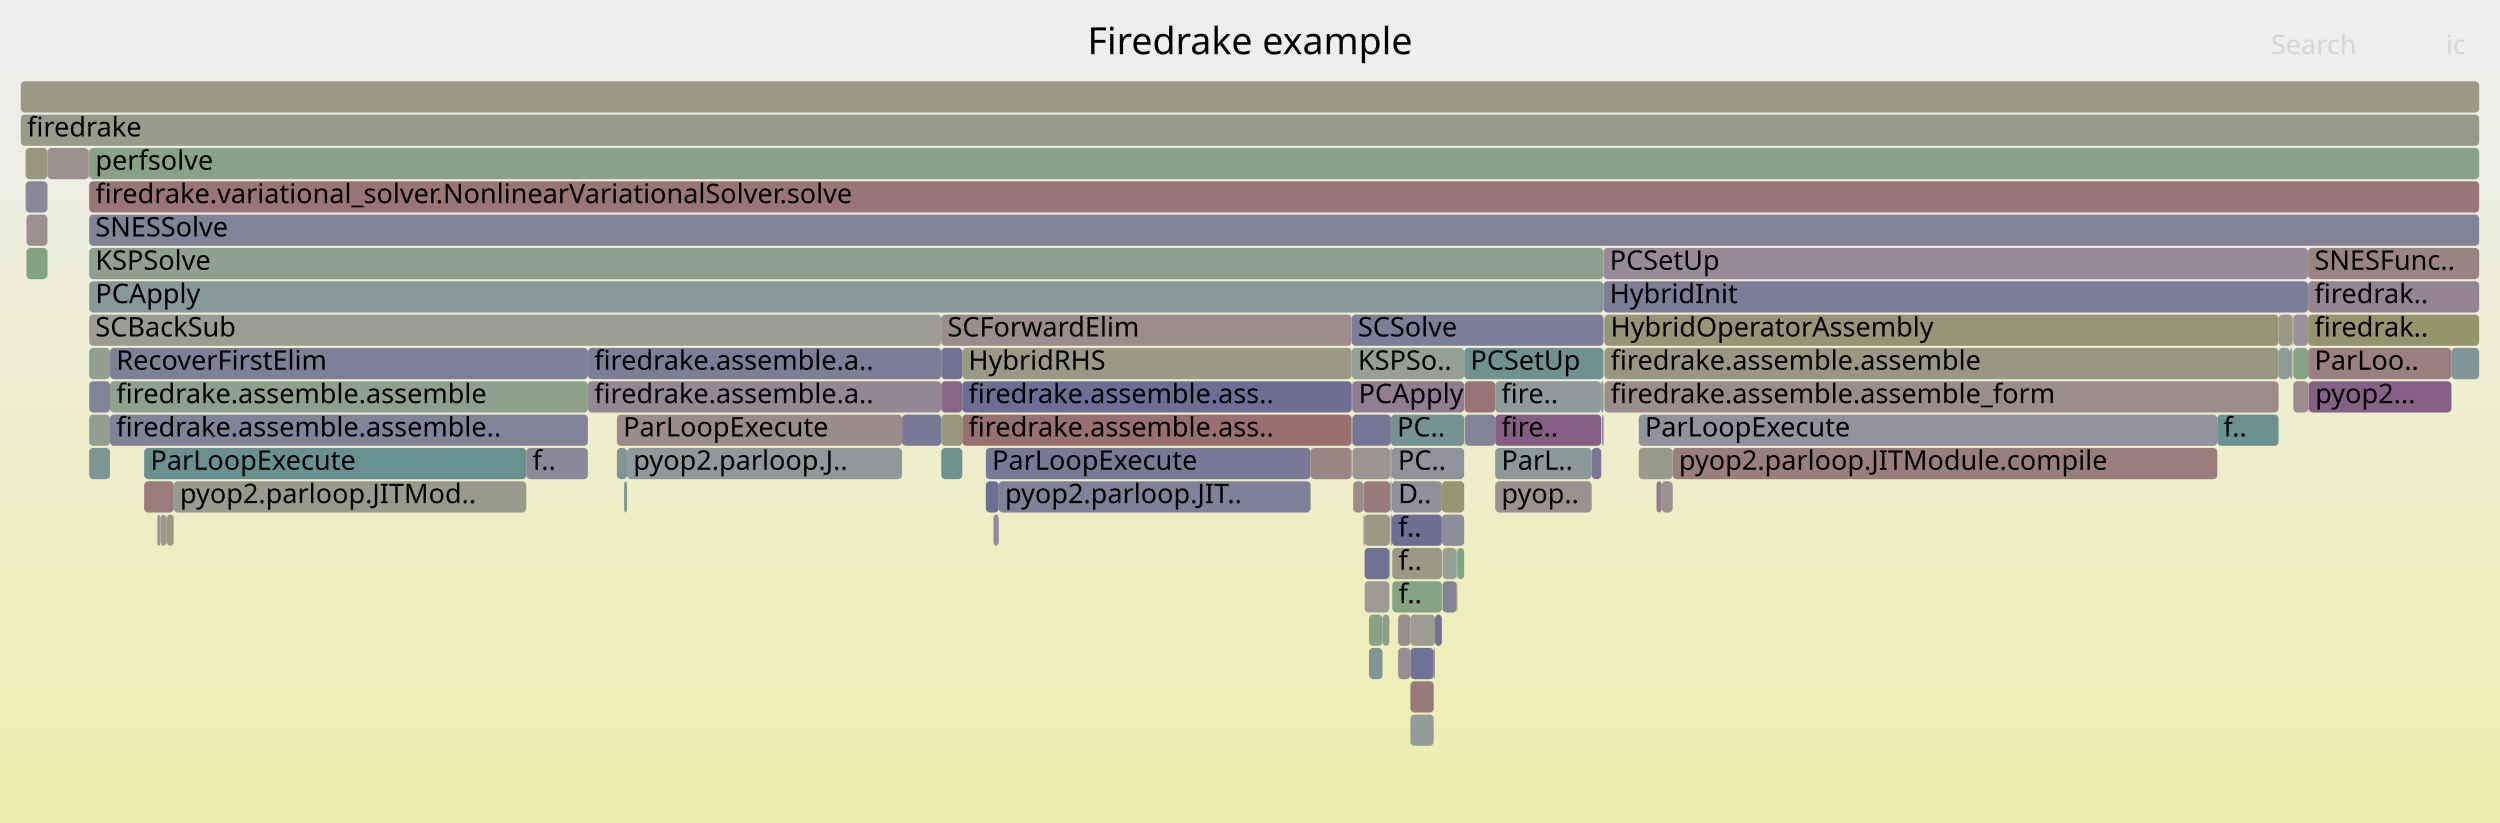
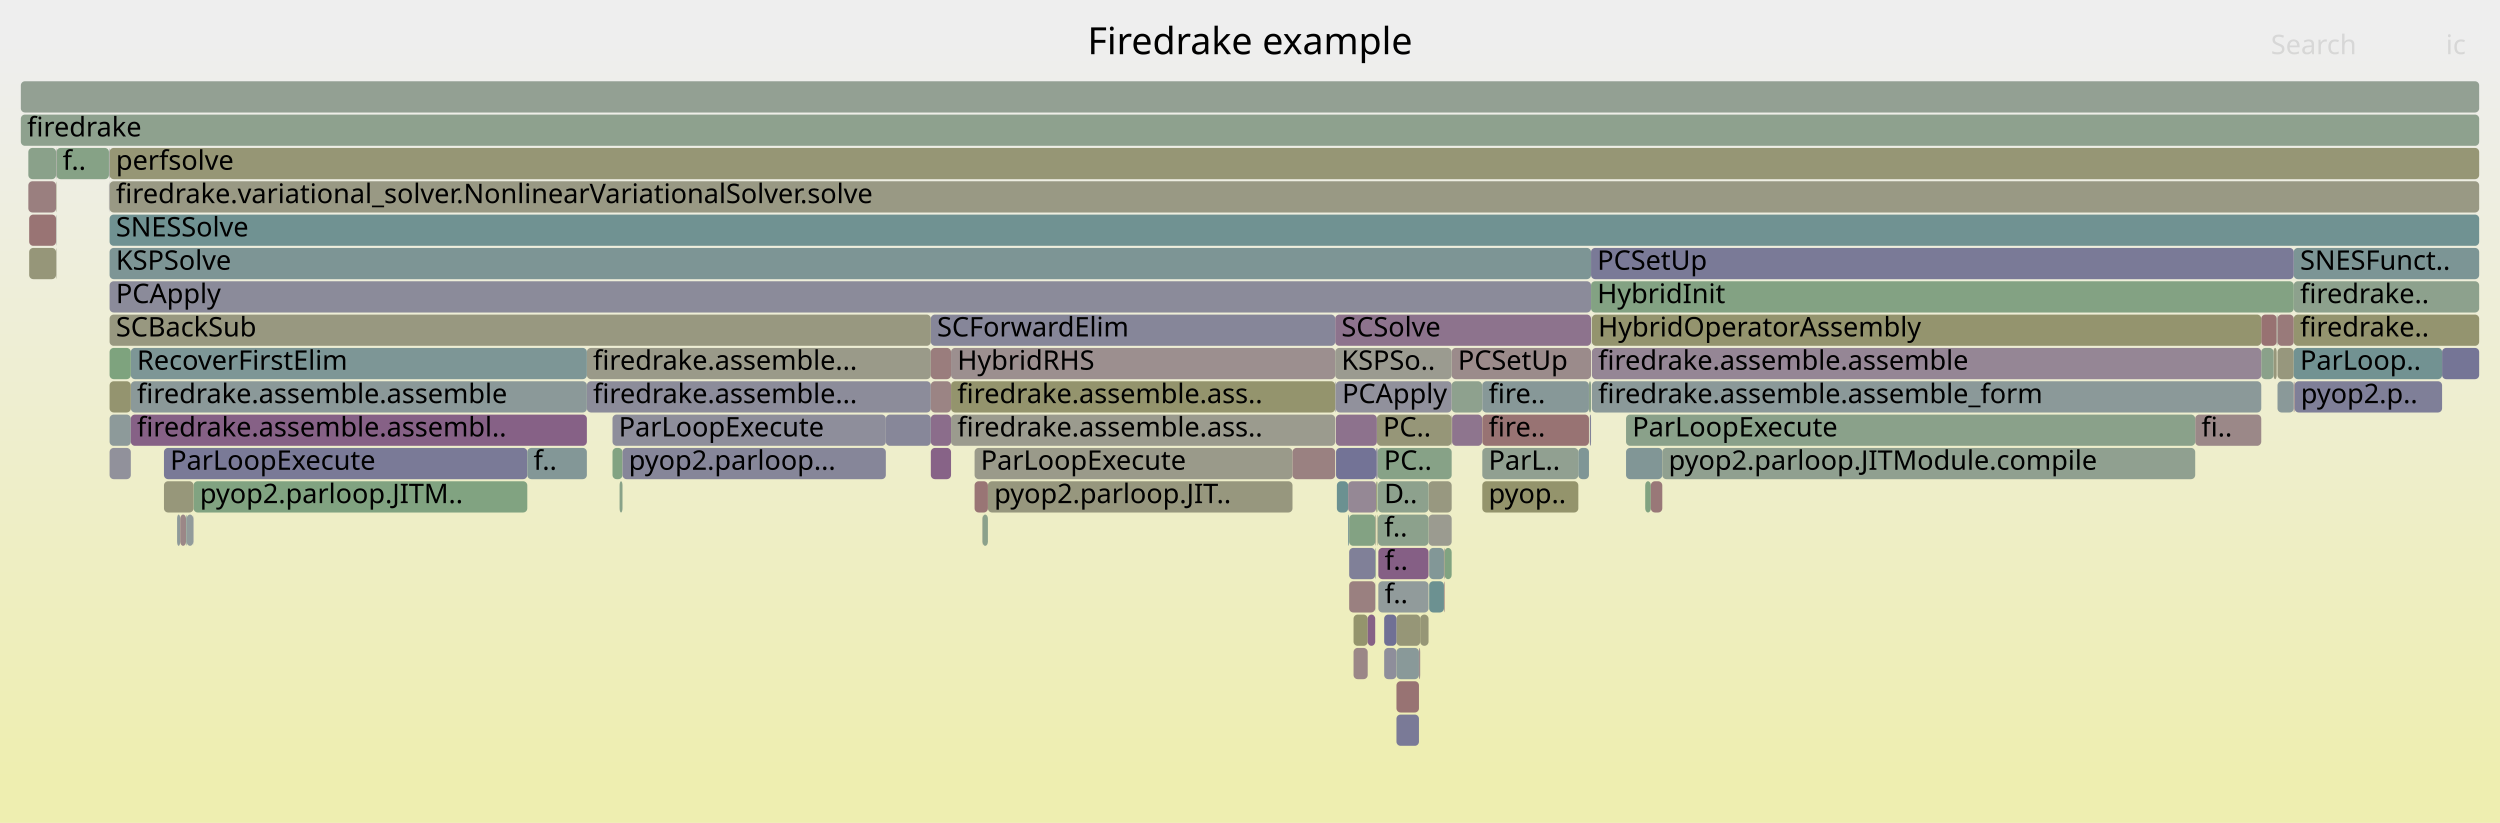
<svg xmlns="http://www.w3.org/2000/svg" version="1.1" width="1200" height="395" viewBox="0 0 1200 395">
  <defs>
    <linearGradient id="background" y1="0" y2="1" x1="0" x2="0">
      <stop stop-color="#eeeeee" offset="5%" />
      <stop stop-color="#eeeeb0" offset="95%" />
    </linearGradient>
  </defs>
  <style type="text/css">
	text { font-family:Verdana; font-size:13px; fill:rgb(0,0,0); }
	#search, #ignorecase { opacity:0.1; cursor:pointer; }
	#search:hover, #search.show, #ignorecase:hover, #ignorecase.show { opacity:1; }
	#subtitle { text-anchor:middle; font-color:rgb(160,160,160); }
	#title { text-anchor:middle; font-size:18px}
	#unzoom { cursor:pointer; }
	#frames &gt; *:hover { stroke:black; stroke-width:0.5; cursor:pointer; }
	.hide { display:none; }
	.parent { opacity:0.5; }
</style>
  <rect x="0.0" y="0" width="1200.0" height="395.0" fill="url(#background)" />
  <text id="title" x="600.00" y="26">Firedrake example</text>
  <text id="details" x="10.00" y="377"> </text>
  <text id="unzoom" x="10.00" y="26" class="hide">Reset Zoom</text>
  <text id="search" x="1090.00" y="26">Search</text>
  <text id="ignorecase" x="1174.00" y="26">ic</text>
  <text id="matched" x="1090.00" y="377"> </text>
  <g id="frames">
    <g>
-       <rect x="692.4" y="279" width="6.8" height="15.0" fill="rgb(129.831,129.831,152.548)" rx="2" ry="2" />
-       <text x="695.42" y="289.5" />
-     </g>
-     <g>
-       <rect x="699.5" y="263" width="3.3" height="15.0" fill="rgb(127.846,162.909,127.846)" rx="2" ry="2" />
-       <text x="702.50" y="273.5" />
-     </g>
-     <g>
-       <rect x="1107.9" y="119" width="82.1" height="15.0" fill="rgb(154.479,131.004,131.004)" rx="2" ry="2" />
-       <text x="1110.95" y="129.5">SNESFunc..</text>
-     </g>
-     <g>
-       <rect x="1100.4" y="151" width="0.4" height="15.0" fill="rgb(154.141,154.141,139.297)" rx="2" ry="2" />
-       <text x="1103.37" y="161.5" />
-     </g>
-     <g>
-       <rect x="677.0" y="311" width="11.2" height="15.0" fill="rgb(112.774,112.774,149.247)" rx="2" ry="2" />
-       <text x="680.03" y="321.5" />
-     </g>
-     <g>
-       <rect x="668.1" y="247" width="24.0" height="15.0" fill="rgb(109.861,109.861,148.683)" rx="2" ry="2" />
-       <text x="671.13" y="257.5">f..</text>
-     </g>
-     <g>
-       <rect x="770.1" y="183" width="323.6" height="15.0" fill="rgb(155.736,140.645,140.645)" rx="2" ry="2" />
-       <text x="773.08" y="193.5">firedrake.assemble.assemble_form</text>
-     </g>
-     <g>
-       <rect x="649.2" y="215" width="18.1" height="15.0" fill="rgb(156.66,147.725,147.725)" rx="2" ry="2" />
-       <text x="652.23" y="225.5" />
-     </g>
-     <g>
-       <rect x="769.7" y="119" width="338.2" height="15.0" fill="rgb(150.511,138.81,150.511)" rx="2" ry="2" />
-       <text x="772.66" y="129.5">PCSetUp</text>
-     </g>
-     <g>
-       <rect x="296.1" y="215" width="4.9" height="15.0" fill="rgb(124.832,149.401,149.401)" rx="2" ry="2" />
-       <text x="299.12" y="225.5" />
-     </g>
-     <g>
-       <rect x="648.8" y="183" width="0.3" height="15.0" fill="rgb(129.351,162.664,129.351)" rx="2" ry="2" />
-       <text x="651.80" y="193.5" />
-     </g>
-     <g>
-       <rect x="42.8" y="87" width="1147.2" height="15.0" fill="rgb(152.646,116.949,116.949)" rx="2" ry="2" />
-       <text x="45.78" y="97.5">firedrake.variational_solver.NonlinearVariationalSolver.solve</text>
-     </g>
-     <g>
-       <rect x="649.5" y="231" width="5.0" height="15.0" fill="rgb(155.799,141.127,141.127)" rx="2" ry="2" />
-       <text x="652.52" y="241.5" />
-     </g>
-     <g>
-       <rect x="717.7" y="215" width="46.3" height="15.0" fill="rgb(138.673,152.989,152.989)" rx="2" ry="2" />
-       <text x="720.67" y="225.5">ParL..</text>
-     </g>
-     <g>
-       <rect x="83.2" y="247" width="0.2" height="15.0" fill="rgb(133.975,133.975,153.35)" rx="2" ry="2" />
-       <text x="86.22" y="257.5" />
-     </g>
-     <g>
-       <rect x="433.0" y="199" width="18.8" height="15.0" fill="rgb(120.889,120.889,150.817)" rx="2" ry="2" />
-       <text x="435.97" y="209.5" />
-     </g>
-     <g>
-       <rect x="42.8" y="103" width="1147.2" height="15.0" fill="rgb(129.695,129.695,152.522)" rx="2" ry="2" />
-       <text x="45.78" y="113.5">SNESSolve</text>
-     </g>
-     <g>
-       <rect x="10.0" y="39" width="1180.0" height="15.0" fill="rgb(152.75,152.75,132.559)" rx="2" ry="2" />
+       <rect x="281.7" y="183" width="165.1" height="15.0" fill="rgb(139.852,139.852,154.488)" rx="2" ry="2" />
+       <text x="284.66" y="193.5">firedrake.assemble...</text>
+     </g>
+     <g>
+       <rect x="661.2" y="215" width="35.6" height="15.0" fill="rgb(134.859,161.767,134.859)" rx="2" ry="2" />
+       <text x="664.25" y="225.5">PC..</text>
+     </g>
+     <g>
+       <rect x="471.5" y="247" width="0.1" height="15.0" fill="rgb(153.286,121.863,121.863)" rx="2" ry="2" />
+       <text x="474.48" y="257.5" />
+     </g>
+     <g>
+       <rect x="640.9" y="183" width="0.3" height="15.0" fill="rgb(144.298,144.298,155.348)" rx="2" ry="2" />
+       <text x="643.88" y="193.5" />
+     </g>
+     <g>
+       <rect x="294.0" y="215" width="4.8" height="15.0" fill="rgb(130.229,162.521,130.229)" rx="2" ry="2" />
+       <text x="296.98" y="225.5" />
+     </g>
+     <g>
+       <rect x="664.4" y="311" width="5.9" height="15.0" fill="rgb(142.347,142.347,154.97)" rx="2" ry="2" />
+       <text x="667.35" y="321.5" />
+     </g>
+     <g>
+       <rect x="52.6" y="71" width="1137.4" height="15.0" fill="rgb(149.582,149.582,117.205)" rx="2" ry="2" />
+       <text x="55.64" y="81.5">perfsolve</text>
+     </g>
+     <g>
+       <rect x="471.6" y="247" width="2.6" height="15.0" fill="rgb(138.625,161.154,138.625)" rx="2" ry="2" />
+       <text x="474.64" y="257.5" />
+     </g>
+     <g>
+       <rect x="78.7" y="215" width="174.4" height="15.0" fill="rgb(122.254,122.254,151.081)" rx="2" ry="2" />
+       <text x="81.70" y="225.5">ParLoopExecute</text>
+     </g>
+     <g>
+       <rect x="1093.2" y="151" width="7.8" height="15.0" fill="rgb(153.322,122.139,122.139)" rx="2" ry="2" />
+       <text x="1096.22" y="161.5" />
+     </g>
+     <g>
+       <rect x="52.5" y="71" width="0.1" height="15.0" fill="rgb(154.123,128.274,128.274)" rx="2" ry="2" />
+       <text x="55.52" y="81.5" />
+     </g>
+     <g>
+       <rect x="281.7" y="167" width="165.1" height="15.0" fill="rgb(153.766,153.766,137.48)" rx="2" ry="2" />
+       <text x="284.66" y="177.5">firedrake.assemble...</text>
+     </g>
+     <g>
+       <rect x="670.3" y="295" width="11.4" height="15.0" fill="rgb(149.961,149.961,119.043)" rx="2" ry="2" />
+       <text x="673.25" y="305.5" />
+     </g>
+     <g>
+       <rect x="711.4" y="183" width="0.1" height="15.0" fill="rgb(145.266,160.073,145.266)" rx="2" ry="2" />
+       <text x="714.39" y="193.5" />
+     </g>
+     <g>
+       <rect x="1053.7" y="199" width="31.7" height="15.0" fill="rgb(155.166,136.271,136.271)" rx="2" ry="2" />
+       <text x="1056.67" y="209.5">fi..</text>
+     </g>
+     <g>
+       <rect x="670.3" y="311" width="10.8" height="15.0" fill="rgb(137.381,152.654,152.654)" rx="2" ry="2" />
+       <text x="673.25" y="321.5" />
+     </g>
+     <g>
+       <rect x="711.5" y="215" width="46.1" height="15.0" fill="rgb(144.894,160.133,144.894)" rx="2" ry="2" />
+       <text x="714.51" y="225.5">ParL..</text>
+     </g>
+     <g>
+       <rect x="697.0" y="199" width="14.4" height="15.0" fill="rgb(141.858,116.637,141.858)" rx="2" ry="2" />
+       <text x="699.97" y="209.5" />
+     </g>
+     <g>
+       <rect x="1091.3" y="167" width="1.5" height="15.0" fill="rgb(150.752,150.752,122.873)" rx="2" ry="2" />
+       <text x="1094.33" y="177.5" />
+     </g>
+     <g>
+       <rect x="89.3" y="247" width="0.3" height="15.0" fill="rgb(112.644,146.241,146.241)" rx="2" ry="2" />
+       <text x="92.35" y="257.5" />
+     </g>
+     <g>
+       <rect x="62.8" y="183" width="218.9" height="15.0" fill="rgb(139.136,153.109,153.109)" rx="2" ry="2" />
+       <text x="65.75" y="193.5">firedrake.assemble.assemble</text>
+     </g>
+     <g>
+       <rect x="467.8" y="215" width="152.6" height="15.0" fill="rgb(153.805,153.805,137.672)" rx="2" ry="2" />
+       <text x="470.75" y="225.5">ParLoopExecute</text>
+     </g>
+     <g>
+       <rect x="27.1" y="71" width="25.2" height="15.0" fill="rgb(133.55,161.98,133.55)" rx="2" ry="2" />
+       <text x="30.08" y="81.5">f..</text>
+     </g>
+     <g>
+       <rect x="686.0" y="263" width="7.1" height="15.0" fill="rgb(130.275,150.812,150.812)" rx="2" ry="2" />
+       <text x="689.00" y="273.5" />
+     </g>
+     <g>
+       <rect x="26.9" y="119" width="0.2" height="15.0" fill="rgb(151.515,151.515,126.571)" rx="2" ry="2" />
+       <text x="29.90" y="129.5" />
+     </g>
+     <g>
+       <rect x="780.5" y="199" width="273.2" height="15.0" fill="rgb(138.085,161.242,138.085)" rx="2" ry="2" />
+       <text x="783.51" y="209.5">ParLoopExecute</text>
+     </g>
+     <g>
+       <rect x="456.5" y="167" width="184.4" height="15.0" fill="rgb(155.983,142.536,142.536)" rx="2" ry="2" />
+       <text x="459.51" y="177.5">HybridRHS</text>
+     </g>
+     <g>
+       <rect x="660.1" y="263" width="0.1" height="15.0" fill="rgb(139.224,153.132,153.132)" rx="2" ry="2" />
+       <text x="663.09" y="273.5" />
+     </g>
+     <g>
+       <rect x="85.0" y="247" width="1.5" height="15.0" fill="rgb(142.069,153.87,153.87)" rx="2" ry="2" />
+       <text x="87.99" y="257.5" />
+     </g>
+     <g>
+       <rect x="52.6" y="199" width="10.2" height="15.0" fill="rgb(140.774,153.534,153.534)" rx="2" ry="2" />
+       <text x="55.64" y="209.5" />
+     </g>
+     <g>
+       <rect x="13.6" y="87" width="13.3" height="15.0" fill="rgb(153.932,126.812,126.812)" rx="2" ry="2" />
+       <text x="16.58" y="97.5" />
+     </g>
+     <g>
+       <rect x="446.8" y="199" width="9.7" height="15.0" fill="rgb(138.853,108.935,138.853)" rx="2" ry="2" />
+       <text x="449.79" y="209.5" />
+     </g>
+     <g>
+       <rect x="26.9" y="103" width="0.2" height="15.0" fill="rgb(150.827,159.168,150.827)" rx="2" ry="2" />
+       <text x="29.90" y="113.5" />
+     </g>
+     <g>
+       <rect x="685.7" y="231" width="11.1" height="15.0" fill="rgb(151.735,151.735,127.64)" rx="2" ry="2" />
+       <text x="688.71" y="241.5" />
+     </g>
+     <g>
+       <rect x="641.7" y="231" width="5.4" height="15.0" fill="rgb(107.144,144.815,144.815)" rx="2" ry="2" />
+       <text x="644.65" y="241.5" />
+     </g>
+     <g>
+       <rect x="13.6" y="71" width="13.3" height="15.0" fill="rgb(138.363,161.197,138.363)" rx="2" ry="2" />
+       <text x="16.58" y="81.5" />
+     </g>
+     <g>
+       <rect x="298.8" y="215" width="126.4" height="15.0" fill="rgb(134.114,134.114,153.377)" rx="2" ry="2" />
+       <text x="301.78" y="225.5">pyop2.parloop...</text>
+     </g>
+     <g>
+       <rect x="1172.2" y="167" width="17.8" height="15.0" fill="rgb(117.215,117.215,150.106)" rx="2" ry="2" />
+       <text x="1175.24" y="177.5" />
+     </g>
+     <g>
+       <rect x="763.1" y="199" width="0.6" height="15.0" fill="rgb(128.894,128.894,152.367)" rx="2" ry="2" />
+       <text x="766.10" y="209.5" />
+     </g>
+     <g>
+       <rect x="62.8" y="167" width="218.9" height="15.0" fill="rgb(125.485,149.57,149.57)" rx="2" ry="2" />
+       <text x="65.75" y="177.5">RecoverFirstElim</text>
+     </g>
+     <g>
+       <rect x="780.5" y="215" width="17.4" height="15.0" fill="rgb(129.043,150.493,150.493)" rx="2" ry="2" />
+       <text x="783.51" y="225.5" />
+     </g>
+     <g>
+       <rect x="474.2" y="231" width="146.2" height="15.0" fill="rgb(151.415,151.415,126.086)" rx="2" ry="2" />
+       <text x="477.21" y="241.5">pyop2.parloop.JIT..</text>
+     </g>
+     <g>
+       <rect x="660.1" y="279" width="0.1" height="15.0" fill="rgb(110.385,145.655,145.655)" rx="2" ry="2" />
+       <text x="663.09" y="289.5" />
+     </g>
+     <g>
+       <rect x="660.5" y="215" width="0.4" height="15.0" fill="rgb(124.359,124.359,151.489)" rx="2" ry="2" />
+       <text x="663.50" y="225.5" />
+     </g>
+     <g>
+       <rect x="92.9" y="231" width="160.2" height="15.0" fill="rgb(128.55,162.794,128.55)" rx="2" ry="2" />
+       <text x="95.94" y="241.5">pyop2.parloop.JITM..</text>
+     </g>
+     <g>
+       <rect x="661.6" y="279" width="24.1" height="15.0" fill="rgb(144.992,154.627,154.627)" rx="2" ry="2" />
+       <text x="664.61" y="289.5">f..</text>
+     </g>
+     <g>
+       <rect x="660.9" y="231" width="0.3" height="15.0" fill="rgb(125.057,163.363,125.057)" rx="2" ry="2" />
+       <text x="663.85" y="241.5" />
+     </g>
+     <g>
+       <rect x="1093.2" y="183" width="7.8" height="15.0" fill="rgb(138.276,152.886,152.886)" rx="2" ry="2" />
+       <text x="1096.22" y="193.5" />
+     </g>
+     <g>
+       <rect x="10.0" y="39" width="1180.0" height="15.0" fill="rgb(146.605,159.855,146.605)" rx="2" ry="2" />
      <text x="13.00" y="49.5" />
    </g>
    <g>
-       <rect x="1099.2" y="167" width="1.2" height="15.0" fill="rgb(150.574,159.209,150.574)" rx="2" ry="2" />
-       <text x="1102.21" y="177.5" />
-     </g>
-     <g>
-       <rect x="42.8" y="215" width="10.0" height="15.0" fill="rgb(126.068,149.721,149.721)" rx="2" ry="2" />
-       <text x="45.78" y="225.5" />
-     </g>
-     <g>
-       <rect x="786.6" y="199" width="277.7" height="15.0" fill="rgb(145.841,145.841,155.647)" rx="2" ry="2" />
-       <text x="789.55" y="209.5">ParLoopExecute</text>
-     </g>
-     <g>
-       <rect x="702.8" y="167" width="66.9" height="15.0" fill="rgb(109.934,145.539,145.539)" rx="2" ry="2" />
-       <text x="705.80" y="177.5">PCSetUp</text>
-     </g>
-     <g>
-       <rect x="1100.8" y="167" width="7.1" height="15.0" fill="rgb(134.057,161.898,134.057)" rx="2" ry="2" />
-       <text x="1103.81" y="177.5" />
-     </g>
-     <g>
-       <rect x="42.8" y="71" width="1147.2" height="15.0" fill="rgb(135.115,161.726,135.115)" rx="2" ry="2" />
-       <text x="45.78" y="81.5">perfsolve</text>
-     </g>
-     <g>
-       <rect x="703.0" y="183" width="14.7" height="15.0" fill="rgb(152.565,116.329,116.329)" rx="2" ry="2" />
-       <text x="705.99" y="193.5" />
-     </g>
-     <g>
-       <rect x="252.6" y="215" width="29.6" height="15.0" fill="rgb(136.53,136.53,153.845)" rx="2" ry="2" />
-       <text x="255.61" y="225.5">f..</text>
-     </g>
-     <g>
-       <rect x="654.5" y="247" width="0.5" height="15.0" fill="rgb(153.837,126.082,126.082)" rx="2" ry="2" />
-       <text x="657.53" y="257.5" />
-     </g>
-     <g>
-       <rect x="668.1" y="231" width="24.0" height="15.0" fill="rgb(144.347,144.347,155.358)" rx="2" ry="2" />
-       <text x="671.13" y="241.5">D..</text>
-     </g>
-     <g>
-       <rect x="1100.8" y="183" width="7.1" height="15.0" fill="rgb(155.68,140.213,140.213)" rx="2" ry="2" />
-       <text x="1103.81" y="193.5" />
-     </g>
-     <g>
-       <rect x="42.8" y="119" width="726.9" height="15.0" fill="rgb(142.837,160.468,142.837)" rx="2" ry="2" />
-       <text x="45.78" y="129.5">KSPSolve</text>
-     </g>
-     <g>
-       <rect x="770.1" y="151" width="323.6" height="15.0" fill="rgb(149.739,149.739,117.968)" rx="2" ry="2" />
-       <text x="773.08" y="161.5">HybridOperatorAssembly</text>
-     </g>
-     <g>
-       <rect x="667.6" y="215" width="0.4" height="15.0" fill="rgb(152.72,117.519,117.519)" rx="2" ry="2" />
-       <text x="670.60" y="225.5" />
-     </g>
-     <g>
-       <rect x="671.1" y="295" width="5.9" height="15.0" fill="rgb(155.779,140.975,140.975)" rx="2" ry="2" />
-       <text x="674.07" y="305.5" />
-     </g>
-     <g>
-       <rect x="69.2" y="215" width="183.4" height="15.0" fill="rgb(104.626,144.162,144.162)" rx="2" ry="2" />
-       <text x="72.21" y="225.5">ParLoopExecute</text>
-     </g>
-     <g>
-       <rect x="1176.7" y="167" width="13.3" height="15.0" fill="rgb(128.717,150.408,150.408)" rx="2" ry="2" />
-       <text x="1179.71" y="177.5" />
-     </g>
-     <g>
-       <rect x="69.2" y="231" width="14.2" height="15.0" fill="rgb(153.52,123.657,123.657)" rx="2" ry="2" />
-       <text x="72.21" y="241.5" />
-     </g>
-     <g>
-       <rect x="42.8" y="199" width="10.0" height="15.0" fill="rgb(143.691,160.329,143.691)" rx="2" ry="2" />
-       <text x="45.78" y="209.5" />
-     </g>
-     <g>
-       <rect x="699.2" y="263" width="0.3" height="15.0" fill="rgb(131.103,162.379,131.103)" rx="2" ry="2" />
-       <text x="702.21" y="273.5" />
-     </g>
-     <g>
-       <rect x="473.2" y="231" width="6.2" height="15.0" fill="rgb(109.625,109.625,148.637)" rx="2" ry="2" />
-       <text x="476.19" y="241.5" />
-     </g>
-     <g>
-       <rect x="42.8" y="167" width="10.0" height="15.0" fill="rgb(143.23,160.404,143.23)" rx="2" ry="2" />
-       <text x="45.78" y="177.5" />
-     </g>
-     <g>
-       <rect x="663.6" y="295" width="3.3" height="15.0" fill="rgb(135.363,161.685,135.363)" rx="2" ry="2" />
-       <text x="666.56" y="305.5" />
-     </g>
-     <g>
-       <rect x="671.1" y="311" width="5.9" height="15.0" fill="rgb(151.281,140.783,151.281)" rx="2" ry="2" />
-       <text x="674.07" y="321.5" />
-     </g>
-     <g>
-       <rect x="1100.8" y="151" width="7.1" height="15.0" fill="rgb(152.6,144.162,152.6)" rx="2" ry="2" />
-       <text x="1103.81" y="161.5" />
-     </g>
-     <g>
-       <rect x="667.6" y="199" width="35.2" height="15.0" fill="rgb(116.615,147.27,147.27)" rx="2" ry="2" />
-       <text x="670.60" y="209.5">PC..</text>
-     </g>
-     <g>
-       <rect x="52.8" y="183" width="229.4" height="15.0" fill="rgb(141.102,160.751,141.102)" rx="2" ry="2" />
-       <text x="55.84" y="193.5">firedrake.assemble.assemble</text>
-     </g>
-     <g>
-       <rect x="473.2" y="215" width="155.9" height="15.0" fill="rgb(120.687,120.687,150.778)" rx="2" ry="2" />
-       <text x="476.19" y="225.5">ParLoopExecute</text>
-     </g>
-     <g>
-       <rect x="77.0" y="247" width="2.8" height="15.0" fill="rgb(153.309,153.309,135.268)" rx="2" ry="2" />
-       <text x="79.96" y="257.5" />
-     </g>
-     <g>
-       <rect x="83.4" y="231" width="169.2" height="15.0" fill="rgb(154.226,154.226,139.71)" rx="2" ry="2" />
-       <text x="86.37" y="241.5">pyop2.parloop.JITMod..</text>
-     </g>
-     <g>
-       <rect x="768.6" y="183" width="1.1" height="15.0" fill="rgb(122.309,148.747,148.747)" rx="2" ry="2" />
-       <text x="771.61" y="193.5" />
-     </g>
-     <g>
-       <rect x="769.7" y="135" width="338.2" height="15.0" fill="rgb(125.092,125.092,151.631)" rx="2" ry="2" />
-       <text x="772.66" y="145.5">HybridInit</text>
-     </g>
-     <g>
-       <rect x="764.0" y="215" width="4.6" height="15.0" fill="rgb(117.974,117.974,150.253)" rx="2" ry="2" />
-       <text x="766.99" y="225.5" />
-     </g>
-     <g>
-       <rect x="1093.7" y="167" width="5.5" height="15.0" fill="rgb(146.449,155.005,155.005)" rx="2" ry="2" />
-       <text x="1096.73" y="177.5" />
-     </g>
-     <g>
-       <rect x="655.0" y="247" width="11.9" height="15.0" fill="rgb(152.452,152.452,131.115)" rx="2" ry="2" />
-       <text x="657.98" y="257.5" />
-     </g>
-     <g>
-       <rect x="79.8" y="247" width="0.3" height="15.0" fill="rgb(155.986,142.556,142.556)" rx="2" ry="2" />
-       <text x="82.81" y="257.5" />
-     </g>
-     <g>
-       <rect x="1107.9" y="135" width="82.1" height="15.0" fill="rgb(147.907,132.138,147.907)" rx="2" ry="2" />
-       <text x="1110.95" y="145.5">firedrak..</text>
-     </g>
-     <g>
-       <rect x="12.7" y="103" width="10.0" height="15.0" fill="rgb(156.036,142.939,142.939)" rx="2" ry="2" />
-       <text x="15.68" y="113.5" />
-     </g>
-     <g>
-       <rect x="10.0" y="55" width="1180.0" height="15.0" fill="rgb(153.686,153.686,137.092)" rx="2" ry="2" />
+       <rect x="693.1" y="263" width="0.3" height="15.0" fill="rgb(153.614,124.375,124.375)" rx="2" ry="2" />
+       <text x="696.07" y="273.5" />
+     </g>
+     <g>
+       <rect x="661.6" y="263" width="24.1" height="15.0" fill="rgb(133.273,94.638,133.273)" rx="2" ry="2" />
+       <text x="664.61" y="273.5">f..</text>
+     </g>
+     <g>
+       <rect x="446.8" y="215" width="9.7" height="15.0" fill="rgb(135.122,99.376,135.122)" rx="2" ry="2" />
+       <text x="449.79" y="225.5" />
+     </g>
+     <g>
+       <rect x="297.4" y="231" width="1.4" height="15.0" fill="rgb(135.751,161.622,135.751)" rx="2" ry="2" />
+       <text x="300.38" y="241.5" />
+     </g>
+     <g>
+       <rect x="686.0" y="279" width="7.1" height="15.0" fill="rgb(108.18,145.084,145.084)" rx="2" ry="2" />
+       <text x="689.00" y="289.5" />
+     </g>
+     <g>
+       <rect x="640.9" y="151" width="122.8" height="15.0" fill="rgb(141.356,115.351,141.356)" rx="2" ry="2" />
+       <text x="643.88" y="161.5">SCSolve</text>
+     </g>
+     <g>
+       <rect x="641.3" y="215" width="19.2" height="15.0" fill="rgb(114.842,114.842,149.647)" rx="2" ry="2" />
+       <text x="644.34" y="225.5" />
+     </g>
+     <g>
+       <rect x="467.8" y="231" width="6.4" height="15.0" fill="rgb(152.692,117.307,117.307)" rx="2" ry="2" />
+       <text x="470.75" y="241.5" />
+     </g>
+     <g>
+       <rect x="647.1" y="231" width="13.4" height="15.0" fill="rgb(149.355,135.848,149.355)" rx="2" ry="2" />
+       <text x="650.05" y="241.5" />
+     </g>
+     <g>
+       <rect x="696.8" y="167" width="66.9" height="15.0" fill="rgb(155.465,138.563,138.563)" rx="2" ry="2" />
+       <text x="699.79" y="177.5">PCSetUp</text>
+     </g>
+     <g>
+       <rect x="14.0" y="119" width="12.9" height="15.0" fill="rgb(150.467,150.467,121.495)" rx="2" ry="2" />
+       <text x="17.02" y="129.5" />
+     </g>
+     <g>
+       <rect x="696.8" y="199" width="0.2" height="15.0" fill="rgb(154.651,132.323,132.323)" rx="2" ry="2" />
+       <text x="699.79" y="209.5" />
+     </g>
+     <g>
+       <rect x="789.7" y="231" width="2.7" height="15.0" fill="rgb(128.904,162.736,128.904)" rx="2" ry="2" />
+       <text x="792.71" y="241.5" />
+     </g>
+     <g>
+       <rect x="1101.0" y="151" width="89.0" height="15.0" fill="rgb(148.28,148.28,110.896)" rx="2" ry="2" />
+       <text x="1104.03" y="161.5">firedrake..</text>
+     </g>
+     <g>
+       <rect x="14.0" y="103" width="12.9" height="15.0" fill="rgb(152.517,115.964,115.964)" rx="2" ry="2" />
+       <text x="17.02" y="113.5" />
+     </g>
+     <g>
+       <rect x="685.7" y="247" width="11.1" height="15.0" fill="rgb(155.194,155.194,144.4)" rx="2" ry="2" />
+       <text x="688.71" y="257.5" />
+     </g>
+     <g>
+       <rect x="664.4" y="295" width="5.9" height="15.0" fill="rgb(111.544,111.544,149.009)" rx="2" ry="2" />
+       <text x="667.35" y="305.5" />
+     </g>
+     <g>
+       <rect x="1093.2" y="167" width="7.8" height="15.0" fill="rgb(151.274,151.274,125.407)" rx="2" ry="2" />
+       <text x="1096.22" y="177.5" />
+     </g>
+     <g>
+       <rect x="670.3" y="327" width="10.8" height="15.0" fill="rgb(152.407,115.124,115.124)" rx="2" ry="2" />
+       <text x="673.25" y="337.5" />
+     </g>
+     <g>
+       <rect x="52.3" y="71" width="0.2" height="15.0" fill="rgb(142.374,153.949,153.949)" rx="2" ry="2" />
+       <text x="55.27" y="81.5" />
+     </g>
+     <g>
+       <rect x="660.2" y="263" width="0.3" height="15.0" fill="rgb(128.755,162.761,128.755)" rx="2" ry="2" />
+       <text x="663.24" y="273.5" />
+     </g>
+     <g>
+       <rect x="764.0" y="151" width="0.1" height="15.0" fill="rgb(143.556,143.556,155.204)" rx="2" ry="2" />
+       <text x="766.97" y="161.5" />
+     </g>
+     <g>
+       <rect x="1101.0" y="183" width="0.2" height="15.0" fill="rgb(145.681,145.681,155.616)" rx="2" ry="2" />
+       <text x="1104.03" y="193.5" />
+     </g>
+     <g>
+       <rect x="294.0" y="199" width="131.2" height="15.0" fill="rgb(142.174,142.174,154.937)" rx="2" ry="2" />
+       <text x="296.98" y="209.5">ParLoopExecute</text>
+     </g>
+     <g>
+       <rect x="52.6" y="119" width="711.1" height="15.0" fill="rgb(125.022,149.45,149.45)" rx="2" ry="2" />
+       <text x="55.64" y="129.5">KSPSolve</text>
+     </g>
+     <g>
+       <rect x="762.7" y="183" width="1.0" height="15.0" fill="rgb(137.843,161.281,137.843)" rx="2" ry="2" />
+       <text x="765.67" y="193.5" />
+     </g>
+     <g>
+       <rect x="647.6" y="279" width="12.5" height="15.0" fill="rgb(154.076,127.916,127.916)" rx="2" ry="2" />
+       <text x="650.59" y="289.5" />
+     </g>
+     <g>
+       <rect x="670.3" y="343" width="10.8" height="15.0" fill="rgb(122.395,122.395,151.109)" rx="2" ry="2" />
+       <text x="673.25" y="353.5" />
+     </g>
+     <g>
+       <rect x="78.7" y="231" width="14.2" height="15.0" fill="rgb(150.524,150.524,121.769)" rx="2" ry="2" />
+       <text x="81.70" y="241.5" />
+     </g>
+     <g>
+       <rect x="10.0" y="55" width="1180.0" height="15.0" fill="rgb(142.408,160.538,142.408)" rx="2" ry="2" />
      <text x="13.00" y="65.5">firedrake</text>
    </g>
    <g>
-       <rect x="22.7" y="119" width="0.1" height="15.0" fill="rgb(116.541,116.541,149.976)" rx="2" ry="2" />
-       <text x="25.68" y="129.5" />
-     </g>
-     <g>
-       <rect x="666.9" y="247" width="0.1" height="15.0" fill="rgb(142.085,160.591,142.085)" rx="2" ry="2" />
-       <text x="669.90" y="257.5" />
-     </g>
-     <g>
-       <rect x="52.8" y="199" width="229.4" height="15.0" fill="rgb(129.798,129.798,152.542)" rx="2" ry="2" />
-       <text x="55.84" y="209.5">firedrake.assemble.assemble..</text>
-     </g>
-     <g>
-       <rect x="802.9" y="215" width="261.4" height="15.0" fill="rgb(153.704,125.063,125.063)" rx="2" ry="2" />
-       <text x="805.86" y="225.5">pyop2.parloop.JITModule.compile</text>
-     </g>
-     <g>
-       <rect x="282.2" y="183" width="169.6" height="15.0" fill="rgb(149.334,135.792,149.334)" rx="2" ry="2" />
-       <text x="285.23" y="193.5">firedrake.assemble.a..</text>
-     </g>
-     <g>
-       <rect x="667.0" y="247" width="0.3" height="15.0" fill="rgb(137.433,105.296,137.433)" rx="2" ry="2" />
-       <text x="670.05" y="257.5" />
-     </g>
-     <g>
-       <rect x="52.8" y="167" width="229.4" height="15.0" fill="rgb(127.099,127.099,152.019)" rx="2" ry="2" />
-       <text x="55.84" y="177.5">RecoverFirstElim</text>
-     </g>
-     <g>
-       <rect x="703.0" y="199" width="0.2" height="15.0" fill="rgb(148.92,159.478,148.92)" rx="2" ry="2" />
-       <text x="705.99" y="209.5" />
-     </g>
-     <g>
-       <rect x="797.6" y="231" width="5.3" height="15.0" fill="rgb(156.3,144.968,144.968)" rx="2" ry="2" />
-       <text x="800.61" y="241.5" />
-     </g>
-     <g>
-       <rect x="655.0" y="279" width="11.9" height="15.0" fill="rgb(155.903,155.903,147.837)" rx="2" ry="2" />
-       <text x="657.98" y="289.5" />
-     </g>
-     <g>
-       <rect x="42.8" y="151" width="409.0" height="15.0" fill="rgb(155.809,155.809,147.381)" rx="2" ry="2" />
-       <text x="45.78" y="161.5">SCBackSub</text>
-     </g>
-     <g>
-       <rect x="688.8" y="295" width="3.3" height="15.0" fill="rgb(113.475,113.475,149.382)" rx="2" ry="2" />
-       <text x="691.80" y="305.5" />
-     </g>
-     <g>
-       <rect x="451.8" y="215" width="10.1" height="15.0" fill="rgb(109.817,145.508,145.508)" rx="2" ry="2" />
-       <text x="454.80" y="225.5" />
-     </g>
-     <g>
-       <rect x="22.7" y="87" width="0.1" height="15.0" fill="rgb(114.427,114.427,149.567)" rx="2" ry="2" />
-       <text x="25.68" y="97.5" />
-     </g>
-     <g>
-       <rect x="1108.1" y="183" width="0.2" height="15.0" fill="rgb(142.241,117.618,142.241)" rx="2" ry="2" />
-       <text x="1111.10" y="193.5" />
-     </g>
-     <g>
-       <rect x="1108.3" y="183" width="68.4" height="15.0" fill="rgb(134.065,96.666,134.065)" rx="2" ry="2" />
-       <text x="1111.29" y="193.5">pyop2...</text>
-     </g>
-     <g>
-       <rect x="42.8" y="135" width="726.9" height="15.0" fill="rgb(134.395,151.88,151.88)" rx="2" ry="2" />
-       <text x="45.78" y="145.5">PCApply</text>
-     </g>
-     <g>
-       <rect x="769.0" y="199" width="0.7" height="15.0" fill="rgb(121.413,121.413,150.919)" rx="2" ry="2" />
-       <text x="772.03" y="209.5" />
-     </g>
-     <g>
-       <rect x="301.0" y="215" width="132.0" height="15.0" fill="rgb(142.279,153.924,153.924)" rx="2" ry="2" />
-       <text x="303.98" y="225.5">pyop2.parloop.J..</text>
-     </g>
-     <g>
-       <rect x="692.1" y="247" width="10.7" height="15.0" fill="rgb(141.484,141.484,154.803)" rx="2" ry="2" />
-       <text x="695.12" y="257.5" />
-     </g>
-     <g>
-       <rect x="786.6" y="215" width="16.3" height="15.0" fill="rgb(154.11,154.11,139.15)" rx="2" ry="2" />
-       <text x="789.55" y="225.5" />
-     </g>
-     <g>
-       <rect x="461.9" y="183" width="186.9" height="15.0" fill="rgb(109.931,109.931,148.696)" rx="2" ry="2" />
-       <text x="464.85" y="193.5">firedrake.assemble.ass..</text>
-     </g>
-     <g>
-       <rect x="717.7" y="199" width="50.9" height="15.0" fill="rgb(133.064,94.102,133.064)" rx="2" ry="2" />
-       <text x="720.67" y="209.5">fire..</text>
-     </g>
-     <g>
-       <rect x="1064.3" y="199" width="29.4" height="15.0" fill="rgb(106.87,144.744,144.744)" rx="2" ry="2" />
-       <text x="1067.25" y="209.5">f..</text>
-     </g>
-     <g>
-       <rect x="12.3" y="87" width="10.4" height="15.0" fill="rgb(135.556,135.556,153.656)" rx="2" ry="2" />
-       <text x="15.35" y="97.5" />
-     </g>
-     <g>
-       <rect x="703.2" y="199" width="14.5" height="15.0" fill="rgb(132.231,132.231,153.012)" rx="2" ry="2" />
-       <text x="706.17" y="209.5" />
-     </g>
-     <g>
-       <rect x="795.1" y="231" width="2.5" height="15.0" fill="rgb(144.786,124.139,144.786)" rx="2" ry="2" />
-       <text x="798.05" y="241.5" />
-     </g>
-     <g>
-       <rect x="299.6" y="231" width="1.4" height="15.0" fill="rgb(121.486,148.533,148.533)" rx="2" ry="2" />
-       <text x="302.55" y="241.5" />
-     </g>
-     <g>
-       <rect x="479.4" y="231" width="149.7" height="15.0" fill="rgb(128.058,128.058,152.205)" rx="2" ry="2" />
-       <text x="482.39" y="241.5">pyop2.parloop.JIT..</text>
-     </g>
-     <g>
-       <rect x="668.3" y="263" width="23.8" height="15.0" fill="rgb(152.729,152.729,132.457)" rx="2" ry="2" />
-       <text x="671.32" y="273.5">f..</text>
-     </g>
-     <g>
-       <rect x="692.4" y="263" width="6.8" height="15.0" fill="rgb(147.15,159.766,147.15)" rx="2" ry="2" />
-       <text x="695.42" y="273.5" />
-     </g>
-     <g>
-       <rect x="677.0" y="295" width="11.8" height="15.0" fill="rgb(155.703,155.703,146.87)" rx="2" ry="2" />
-       <text x="680.03" y="305.5" />
-     </g>
-     <g>
-       <rect x="476.9" y="247" width="2.5" height="15.0" fill="rgb(139.632,139.632,154.445)" rx="2" ry="2" />
-       <text x="479.93" y="257.5" />
-     </g>
-     <g>
-       <rect x="461.9" y="199" width="186.9" height="15.0" fill="rgb(152.033,112.255,112.255)" rx="2" ry="2" />
-       <text x="464.85" y="209.5">firedrake.assemble.ass..</text>
-     </g>
-     <g>
-       <rect x="667.3" y="215" width="0.3" height="15.0" fill="rgb(145.78,159.989,145.78)" rx="2" ry="2" />
-       <text x="670.27" y="225.5" />
-     </g>
-     <g>
-       <rect x="461.9" y="167" width="186.9" height="15.0" fill="rgb(153.062,153.062,134.07)" rx="2" ry="2" />
-       <text x="464.85" y="177.5">HybridRHS</text>
-     </g>
-     <g>
-       <rect x="692.1" y="231" width="10.7" height="15.0" fill="rgb(148.552,148.552,112.216)" rx="2" ry="2" />
-       <text x="695.12" y="241.5" />
-     </g>
-     <g>
-       <rect x="1107.9" y="151" width="82.1" height="15.0" fill="rgb(147.941,147.941,109.25)" rx="2" ry="2" />
-       <text x="1110.95" y="161.5">firedrak..</text>
-     </g>
-     <g>
-       <rect x="296.1" y="199" width="136.9" height="15.0" fill="rgb(155.579,139.44,139.44)" rx="2" ry="2" />
-       <text x="299.12" y="209.5">ParLoopExecute</text>
-     </g>
-     <g>
-       <rect x="649.1" y="183" width="53.7" height="15.0" fill="rgb(145.061,124.843,145.061)" rx="2" ry="2" />
-       <text x="652.11" y="193.5">PCApply</text>
-     </g>
-     <g>
-       <rect x="668.3" y="279" width="23.8" height="15.0" fill="rgb(132.294,162.185,132.294)" rx="2" ry="2" />
-       <text x="671.32" y="289.5">f..</text>
-     </g>
-     <g>
-       <rect x="451.8" y="167" width="10.1" height="15.0" fill="rgb(113.984,113.984,149.481)" rx="2" ry="2" />
-       <text x="454.80" y="177.5" />
-     </g>
-     <g>
-       <rect x="717.7" y="231" width="46.3" height="15.0" fill="rgb(156.281,144.818,144.818)" rx="2" ry="2" />
-       <text x="720.67" y="241.5">pyop..</text>
-     </g>
-     <g>
-       <rect x="282.2" y="167" width="169.6" height="15.0" fill="rgb(125.11,125.11,151.634)" rx="2" ry="2" />
-       <text x="285.23" y="177.5">firedrake.assemble.a..</text>
-     </g>
-     <g>
-       <rect x="648.8" y="151" width="120.9" height="15.0" fill="rgb(126.079,126.079,151.822)" rx="2" ry="2" />
-       <text x="651.80" y="161.5">SCSolve</text>
-     </g>
-     <g>
-       <rect x="75.5" y="247" width="1.5" height="15.0" fill="rgb(147.094,155.173,155.173)" rx="2" ry="2" />
-       <text x="78.49" y="257.5" />
-     </g>
-     <g>
-       <rect x="12.3" y="71" width="10.4" height="15.0" fill="rgb(151.182,151.182,124.959)" rx="2" ry="2" />
-       <text x="15.35" y="81.5" />
-     </g>
-     <g>
-       <rect x="1107.9" y="183" width="0.2" height="15.0" fill="rgb(143.921,121.922,143.921)" rx="2" ry="2" />
-       <text x="1110.95" y="193.5" />
-     </g>
-     <g>
-       <rect x="451.8" y="199" width="10.1" height="15.0" fill="rgb(151.646,151.646,127.205)" rx="2" ry="2" />
-       <text x="454.80" y="209.5" />
-     </g>
-     <g>
-       <rect x="629.1" y="215" width="19.7" height="15.0" fill="rgb(154.854,133.88,133.88)" rx="2" ry="2" />
-       <text x="632.12" y="225.5" />
-     </g>
-     <g>
-       <rect x="657.1" y="295" width="6.5" height="15.0" fill="rgb(137.45,161.345,137.45)" rx="2" ry="2" />
-       <text x="660.09" y="305.5" />
-     </g>
-     <g>
-       <rect x="42.6" y="71" width="0.2" height="15.0" fill="rgb(119.261,119.261,150.502)" rx="2" ry="2" />
-       <text x="45.55" y="81.5" />
-     </g>
-     <g>
-       <rect x="80.1" y="247" width="3.1" height="15.0" fill="rgb(152.345,152.345,130.596)" rx="2" ry="2" />
-       <text x="83.07" y="257.5" />
-     </g>
-     <g>
-       <rect x="667.6" y="247" width="0.4" height="15.0" fill="rgb(134.519,97.831,134.519)" rx="2" ry="2" />
-       <text x="670.60" y="257.5" />
-     </g>
-     <g>
-       <rect x="770.1" y="167" width="323.6" height="15.0" fill="rgb(152.124,152.124,129.524)" rx="2" ry="2" />
-       <text x="773.08" y="177.5">firedrake.assemble.assemble</text>
-     </g>
-     <g>
-       <rect x="12.7" y="119" width="10.0" height="15.0" fill="rgb(128.704,162.769,128.704)" rx="2" ry="2" />
-       <text x="15.68" y="129.5" />
-     </g>
-     <g>
-       <rect x="1107.9" y="167" width="68.8" height="15.0" fill="rgb(154.062,127.809,127.809)" rx="2" ry="2" />
-       <text x="1110.95" y="177.5">ParLoo..</text>
-     </g>
-     <g>
-       <rect x="699.2" y="279" width="0.3" height="15.0" fill="rgb(148.088,148.088,109.967)" rx="2" ry="2" />
-       <text x="702.21" y="289.5" />
-     </g>
-     <g>
-       <rect x="688.2" y="311" width="0.6" height="15.0" fill="rgb(156.67,147.801,147.801)" rx="2" ry="2" />
-       <text x="691.17" y="321.5" />
-     </g>
-     <g>
-       <rect x="42.8" y="183" width="10.0" height="15.0" fill="rgb(129.238,129.238,152.433)" rx="2" ry="2" />
-       <text x="45.78" y="193.5" />
-     </g>
-     <g>
-       <rect x="655.0" y="263" width="11.9" height="15.0" fill="rgb(112.782,112.782,149.248)" rx="2" ry="2" />
-       <text x="657.98" y="273.5" />
-     </g>
-     <g>
-       <rect x="22.7" y="71" width="0.1" height="15.0" fill="rgb(119.32,119.32,150.514)" rx="2" ry="2" />
-       <text x="25.68" y="81.5" />
-     </g>
-     <g>
-       <rect x="476.8" y="247" width="0.1" height="15.0" fill="rgb(142.766,160.48,142.766)" rx="2" ry="2" />
-       <text x="479.77" y="257.5" />
-     </g>
-     <g>
-       <rect x="770.0" y="151" width="0.1" height="15.0" fill="rgb(121.494,121.494,150.934)" rx="2" ry="2" />
-       <text x="772.95" y="161.5" />
-     </g>
-     <g>
-       <rect x="649.1" y="199" width="18.5" height="15.0" fill="rgb(116.665,116.665,150)" rx="2" ry="2" />
-       <text x="652.11" y="209.5" />
-     </g>
-     <g>
-       <rect x="648.8" y="167" width="54.0" height="15.0" fill="rgb(150.095,159.287,150.095)" rx="2" ry="2" />
-       <text x="651.80" y="177.5">KSPSo..</text>
-     </g>
-     <g>
-       <rect x="668.0" y="215" width="34.8" height="15.0" fill="rgb(145.583,145.583,155.597)" rx="2" ry="2" />
-       <text x="671.01" y="225.5">PC..</text>
-     </g>
-     <g>
-       <rect x="677.0" y="327" width="11.2" height="15.0" fill="rgb(153.322,122.138,122.138)" rx="2" ry="2" />
-       <text x="680.03" y="337.5" />
-     </g>
-     <g>
-       <rect x="22.8" y="71" width="19.8" height="15.0" fill="rgb(156.02,142.818,142.818)" rx="2" ry="2" />
-       <text x="25.84" y="81.5" />
-     </g>
-     <g>
-       <rect x="677.0" y="343" width="11.2" height="15.0" fill="rgb(146.77,155.089,155.089)" rx="2" ry="2" />
-       <text x="680.03" y="353.5" />
-     </g>
-     <g>
-       <rect x="667.3" y="231" width="0.3" height="15.0" fill="rgb(110.655,145.725,145.725)" rx="2" ry="2" />
-       <text x="670.27" y="241.5" />
-     </g>
-     <g>
-       <rect x="667.0" y="263" width="0.3" height="15.0" fill="rgb(156.369,145.495,145.495)" rx="2" ry="2" />
-       <text x="670.05" y="273.5" />
-     </g>
-     <g>
-       <rect x="657.1" y="311" width="6.5" height="15.0" fill="rgb(127.249,150.027,150.027)" rx="2" ry="2" />
-       <text x="660.09" y="321.5" />
-     </g>
-     <g>
-       <rect x="1093.7" y="151" width="6.7" height="15.0" fill="rgb(153.449,153.449,135.946)" rx="2" ry="2" />
-       <text x="1096.73" y="161.5" />
-     </g>
-     <g>
-       <rect x="22.7" y="103" width="0.1" height="15.0" fill="rgb(153.987,127.237,127.237)" rx="2" ry="2" />
-       <text x="25.68" y="113.5" />
-     </g>
-     <g>
-       <rect x="451.8" y="151" width="197.0" height="15.0" fill="rgb(155.696,140.335,140.335)" rx="2" ry="2" />
-       <text x="454.80" y="161.5">SCForwardElim</text>
-     </g>
-     <g>
-       <rect x="451.8" y="183" width="10.1" height="15.0" fill="rgb(136.503,102.914,136.503)" rx="2" ry="2" />
-       <text x="454.80" y="193.5" />
-     </g>
-     <g>
-       <rect x="654.5" y="231" width="12.8" height="15.0" fill="rgb(153.135,120.703,120.703)" rx="2" ry="2" />
-       <text x="657.53" y="241.5" />
-     </g>
-     <g>
-       <rect x="717.7" y="183" width="50.9" height="15.0" fill="rgb(143.971,154.363,154.363)" rx="2" ry="2" />
-       <text x="720.67" y="193.5">fire..</text>
-     </g>
-     <g>
-       <rect x="667.6" y="231" width="0.4" height="15.0" fill="rgb(130.358,162.5,130.358)" rx="2" ry="2" />
-       <text x="670.60" y="241.5" />
+       <rect x="640.9" y="167" width="55.9" height="15.0" fill="rgb(155.17,155.17,144.286)" rx="2" ry="2" />
+       <text x="643.88" y="177.5">KSPSo..</text>
+     </g>
+     <g>
+       <rect x="1101.0" y="167" width="71.2" height="15.0" fill="rgb(113.51,146.466,146.466)" rx="2" ry="2" />
+       <text x="1104.03" y="177.5">ParLoop..</text>
+     </g>
+     <g>
+       <rect x="253.1" y="215" width="28.6" height="15.0" fill="rgb(130.529,150.878,150.878)" rx="2" ry="2" />
+       <text x="256.10" y="225.5">f..</text>
+     </g>
+     <g>
+       <rect x="693.4" y="263" width="3.4" height="15.0" fill="rgb(129.218,162.685,129.218)" rx="2" ry="2" />
+       <text x="696.36" y="273.5" />
+     </g>
+     <g>
+       <rect x="649.7" y="295" width="6.8" height="15.0" fill="rgb(147.881,147.881,108.963)" rx="2" ry="2" />
+       <text x="652.72" y="305.5" />
+     </g>
+     <g>
+       <rect x="52.6" y="215" width="10.2" height="15.0" fill="rgb(144.905,144.905,155.466)" rx="2" ry="2" />
+       <text x="55.64" y="225.5" />
+     </g>
+     <g>
+       <rect x="446.8" y="183" width="9.7" height="15.0" fill="rgb(154.55,131.547,131.547)" rx="2" ry="2" />
+       <text x="449.79" y="193.5" />
+     </g>
+     <g>
+       <rect x="26.9" y="71" width="0.2" height="15.0" fill="rgb(156.685,147.918,147.918)" rx="2" ry="2" />
+       <text x="29.90" y="81.5" />
+     </g>
+     <g>
+       <rect x="693.1" y="279" width="0.3" height="15.0" fill="rgb(152.771,117.913,117.913)" rx="2" ry="2" />
+       <text x="696.07" y="289.5" />
+     </g>
+     <g>
+       <rect x="52.6" y="135" width="711.1" height="15.0" fill="rgb(139.085,139.085,154.339)" rx="2" ry="2" />
+       <text x="55.64" y="145.5">PCApply</text>
+     </g>
+     <g>
+       <rect x="446.8" y="167" width="9.7" height="15.0" fill="rgb(153.7,125.031,125.031)" rx="2" ry="2" />
+       <text x="449.79" y="177.5" />
+     </g>
+     <g>
+       <rect x="660.9" y="247" width="0.3" height="15.0" fill="rgb(149.863,149.863,118.565)" rx="2" ry="2" />
+       <text x="663.85" y="257.5" />
+     </g>
+     <g>
+       <rect x="1085.4" y="151" width="7.4" height="15.0" fill="rgb(152.201,113.54,113.54)" rx="2" ry="2" />
+       <text x="1088.43" y="161.5" />
+     </g>
+     <g>
+       <rect x="1101.0" y="119" width="89.0" height="15.0" fill="rgb(124.012,149.188,149.188)" rx="2" ry="2" />
+       <text x="1104.03" y="129.5">SNESFunct..</text>
+     </g>
+     <g>
+       <rect x="763.7" y="119" width="337.3" height="15.0" fill="rgb(122.057,122.057,151.043)" rx="2" ry="2" />
+       <text x="766.67" y="129.5">PCSetUp</text>
+     </g>
+     <g>
+       <rect x="647.6" y="247" width="12.5" height="15.0" fill="rgb(130.971,162.4,130.971)" rx="2" ry="2" />
+       <text x="650.59" y="257.5" />
+     </g>
+     <g>
+       <rect x="1101.0" y="135" width="89.0" height="15.0" fill="rgb(140.68,160.82,140.68)" rx="2" ry="2" />
+       <text x="1104.03" y="145.5">firedrake..</text>
+     </g>
+     <g>
+       <rect x="764.1" y="151" width="321.3" height="15.0" fill="rgb(148.021,148.021,109.639)" rx="2" ry="2" />
+       <text x="767.10" y="161.5">HybridOperatorAssembly</text>
+     </g>
+     <g>
+       <rect x="456.5" y="199" width="184.4" height="15.0" fill="rgb(154.786,154.786,142.425)" rx="2" ry="2" />
+       <text x="459.51" y="209.5">firedrake.assemble.ass..</text>
+     </g>
+     <g>
+       <rect x="797.9" y="215" width="255.8" height="15.0" fill="rgb(144.491,160.199,144.491)" rx="2" ry="2" />
+       <text x="800.91" y="225.5">pyop2.parloop.JITModule.compile</text>
+     </g>
+     <g>
+       <rect x="89.6" y="247" width="3.2" height="15.0" fill="rgb(146.219,154.946,154.946)" rx="2" ry="2" />
+       <text x="92.59" y="257.5" />
+     </g>
+     <g>
+       <rect x="656.5" y="295" width="3.6" height="15.0" fill="rgb(134.103,96.764,134.103)" rx="2" ry="2" />
+       <text x="659.46" y="305.5" />
+     </g>
+     <g>
+       <rect x="52.6" y="103" width="1137.4" height="15.0" fill="rgb(112.193,146.124,146.124)" rx="2" ry="2" />
+       <text x="55.64" y="113.5">SNESSolve</text>
+     </g>
+     <g>
+       <rect x="647.6" y="263" width="12.5" height="15.0" fill="rgb(128.371,128.371,152.265)" rx="2" ry="2" />
+       <text x="650.59" y="273.5" />
+     </g>
+     <g>
+       <rect x="660.1" y="247" width="0.1" height="15.0" fill="rgb(149.485,149.485,116.737)" rx="2" ry="2" />
+       <text x="663.09" y="257.5" />
+     </g>
+     <g>
+       <rect x="649.7" y="311" width="6.8" height="15.0" fill="rgb(154.969,134.761,134.761)" rx="2" ry="2" />
+       <text x="652.72" y="321.5" />
+     </g>
+     <g>
+       <rect x="696.8" y="183" width="14.6" height="15.0" fill="rgb(142.035,160.599,142.035)" rx="2" ry="2" />
+       <text x="699.79" y="193.5" />
+     </g>
+     <g>
+       <rect x="711.5" y="183" width="51.2" height="15.0" fill="rgb(134.858,152,152)" rx="2" ry="2" />
+       <text x="714.51" y="193.5">fire..</text>
+     </g>
+     <g>
+       <rect x="1101.4" y="183" width="70.8" height="15.0" fill="rgb(126.836,126.836,151.968)" rx="2" ry="2" />
+       <text x="1104.37" y="193.5">pyop2.p..</text>
+     </g>
+     <g>
+       <rect x="660.5" y="231" width="0.4" height="15.0" fill="rgb(149.183,149.183,115.274)" rx="2" ry="2" />
+       <text x="663.50" y="241.5" />
+     </g>
+     <g>
+       <rect x="764.1" y="183" width="321.3" height="15.0" fill="rgb(139.413,153.181,153.181)" rx="2" ry="2" />
+       <text x="767.10" y="193.5">firedrake.assemble.assemble_form</text>
+     </g>
+     <g>
+       <rect x="661.4" y="231" width="24.3" height="15.0" fill="rgb(141.391,160.704,141.391)" rx="2" ry="2" />
+       <text x="664.40" y="241.5">D..</text>
+     </g>
+     <g>
+       <rect x="446.8" y="151" width="194.1" height="15.0" fill="rgb(133.596,133.596,153.277)" rx="2" ry="2" />
+       <text x="449.79" y="161.5">SCForwardElim</text>
+     </g>
+     <g>
+       <rect x="660.9" y="199" width="35.9" height="15.0" fill="rgb(150.154,150.154,119.978)" rx="2" ry="2" />
+       <text x="663.85" y="209.5">PC..</text>
+     </g>
+     <g>
+       <rect x="647.1" y="247" width="0.5" height="15.0" fill="rgb(115.379,146.95,146.95)" rx="2" ry="2" />
+       <text x="650.05" y="257.5" />
+     </g>
+     <g>
+       <rect x="456.5" y="183" width="184.4" height="15.0" fill="rgb(147.946,147.946,109.278)" rx="2" ry="2" />
+       <text x="459.51" y="193.5">firedrake.assemble.ass..</text>
+     </g>
+     <g>
+       <rect x="757.6" y="215" width="5.1" height="15.0" fill="rgb(126.79,149.909,149.909)" rx="2" ry="2" />
+       <text x="760.56" y="225.5" />
+     </g>
+     <g>
+       <rect x="681.1" y="311" width="0.6" height="15.0" fill="rgb(155.838,141.426,141.426)" rx="2" ry="2" />
+       <text x="684.12" y="321.5" />
+     </g>
+     <g>
+       <rect x="681.7" y="295" width="4.0" height="15.0" fill="rgb(149.763,149.763,118.083)" rx="2" ry="2" />
+       <text x="684.72" y="305.5" />
+     </g>
+     <g>
+       <rect x="711.5" y="199" width="51.2" height="15.0" fill="rgb(152.415,115.181,115.181)" rx="2" ry="2" />
+       <text x="714.51" y="209.5">fire..</text>
+     </g>
+     <g>
+       <rect x="641.2" y="183" width="55.6" height="15.0" fill="rgb(145.244,145.244,155.531)" rx="2" ry="2" />
+       <text x="644.22" y="193.5">PCApply</text>
+     </g>
+     <g>
+       <rect x="620.4" y="215" width="20.5" height="15.0" fill="rgb(154.249,129.244,129.244)" rx="2" ry="2" />
+       <text x="623.39" y="225.5" />
+     </g>
+     <g>
+       <rect x="1085.4" y="167" width="5.9" height="15.0" fill="rgb(138.006,161.255,138.006)" rx="2" ry="2" />
+       <text x="1088.43" y="177.5" />
+     </g>
+     <g>
+       <rect x="661.4" y="247" width="24.3" height="15.0" fill="rgb(139.78,160.966,139.78)" rx="2" ry="2" />
+       <text x="664.40" y="257.5">f..</text>
+     </g>
+     <g>
+       <rect x="86.5" y="247" width="2.8" height="15.0" fill="rgb(154.982,134.865,134.865)" rx="2" ry="2" />
+       <text x="89.47" y="257.5" />
+     </g>
+     <g>
+       <rect x="711.5" y="231" width="46.1" height="15.0" fill="rgb(147.68,147.68,107.988)" rx="2" ry="2" />
+       <text x="714.51" y="241.5">pyop..</text>
+     </g>
+     <g>
+       <rect x="763.7" y="135" width="337.3" height="15.0" fill="rgb(130.788,162.43,130.788)" rx="2" ry="2" />
+       <text x="766.67" y="145.5">HybridInit</text>
+     </g>
+     <g>
+       <rect x="792.4" y="231" width="5.5" height="15.0" fill="rgb(153.06,120.123,120.123)" rx="2" ry="2" />
+       <text x="795.42" y="241.5" />
+     </g>
+     <g>
+       <rect x="92.8" y="247" width="0.1" height="15.0" fill="rgb(119.24,119.24,150.498)" rx="2" ry="2" />
+       <text x="95.79" y="257.5" />
+     </g>
+     <g>
+       <rect x="641.2" y="199" width="19.7" height="15.0" fill="rgb(140.791,113.902,140.791)" rx="2" ry="2" />
+       <text x="644.22" y="209.5" />
+     </g>
+     <g>
+       <rect x="52.6" y="167" width="10.2" height="15.0" fill="rgb(125.795,163.243,125.795)" rx="2" ry="2" />
+       <text x="55.64" y="177.5" />
+     </g>
+     <g>
+       <rect x="62.8" y="199" width="218.9" height="15.0" fill="rgb(134.2,97.012,134.2)" rx="2" ry="2" />
+       <text x="65.75" y="209.5">firedrake.assemble.assembl..</text>
+     </g>
+     <g>
+       <rect x="1092.8" y="151" width="0.4" height="15.0" fill="rgb(155.729,155.729,146.997)" rx="2" ry="2" />
+       <text x="1095.76" y="161.5" />
+     </g>
+     <g>
+       <rect x="26.9" y="87" width="0.2" height="15.0" fill="rgb(151.362,151.362,125.83)" rx="2" ry="2" />
+       <text x="29.90" y="97.5" />
+     </g>
+     <g>
+       <rect x="52.3" y="87" width="0.1" height="15.0" fill="rgb(156.798,148.788,148.788)" rx="2" ry="2" />
+       <text x="55.27" y="97.5" />
+     </g>
+     <g>
+       <rect x="425.2" y="199" width="21.6" height="15.0" fill="rgb(134.599,134.599,153.471)" rx="2" ry="2" />
+       <text x="428.19" y="209.5" />
+     </g>
+     <g>
+       <rect x="660.2" y="247" width="0.3" height="15.0" fill="rgb(152.438,152.438,131.045)" rx="2" ry="2" />
+       <text x="663.24" y="257.5" />
+     </g>
+     <g>
+       <rect x="1101.2" y="183" width="0.2" height="15.0" fill="rgb(152.322,114.467,114.467)" rx="2" ry="2" />
+       <text x="1104.18" y="193.5" />
+     </g>
+     <g>
+       <rect x="764.1" y="167" width="321.3" height="15.0" fill="rgb(148.72,134.219,148.72)" rx="2" ry="2" />
+       <text x="767.10" y="177.5">firedrake.assemble.assemble</text>
+     </g>
+     <g>
+       <rect x="52.6" y="87" width="1137.4" height="15.0" fill="rgb(152.725,152.725,132.434)" rx="2" ry="2" />
+       <text x="55.64" y="97.5">firedrake.variational_solver.NonlinearVariationalSolver.solve</text>
+     </g>
+     <g>
+       <rect x="52.6" y="183" width="10.2" height="15.0" fill="rgb(148.323,148.323,111.105)" rx="2" ry="2" />
+       <text x="55.64" y="193.5" />
+     </g>
+     <g>
+       <rect x="52.4" y="87" width="0.1" height="15.0" fill="rgb(130.319,130.319,152.642)" rx="2" ry="2" />
+       <text x="55.39" y="97.5" />
+     </g>
+     <g>
+       <rect x="660.9" y="215" width="0.3" height="15.0" fill="rgb(122.874,122.874,151.201)" rx="2" ry="2" />
+       <text x="663.85" y="225.5" />
+     </g>
+     <g>
+       <rect x="52.6" y="151" width="394.2" height="15.0" fill="rgb(151.831,151.831,128.104)" rx="2" ry="2" />
+       <text x="55.64" y="161.5">SCBackSub</text>
    </g>
  </g>
</svg>
